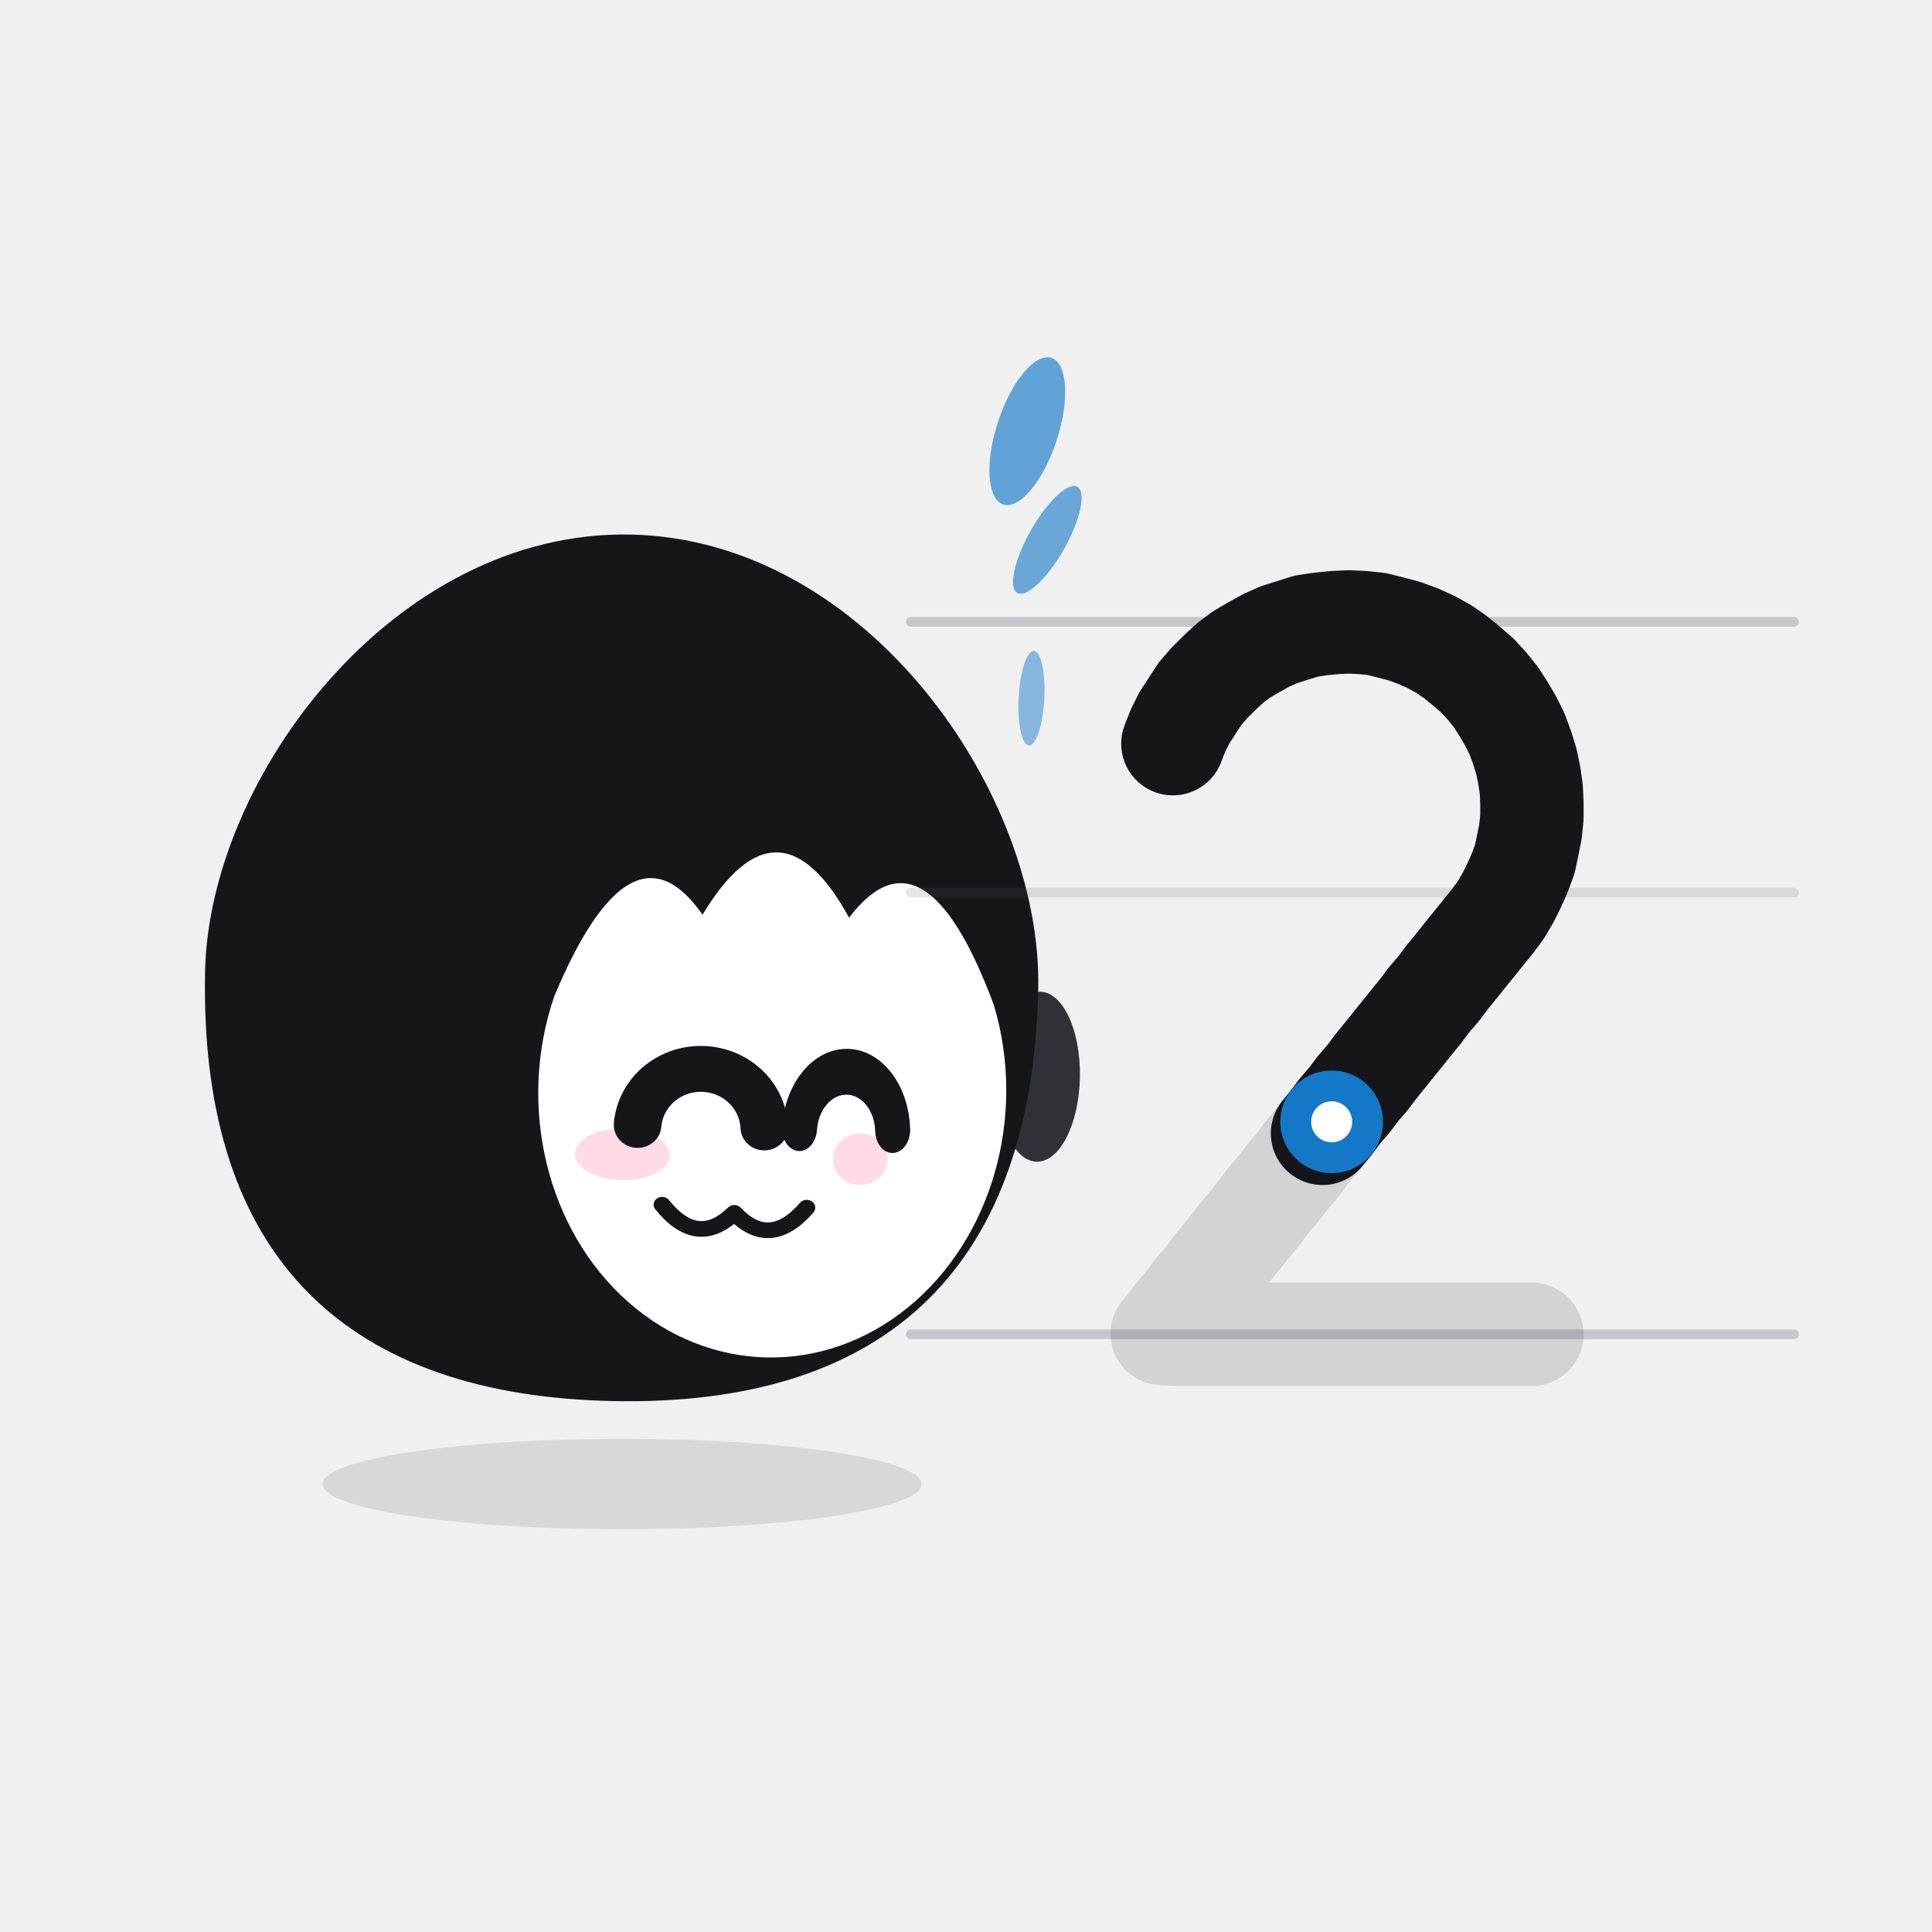
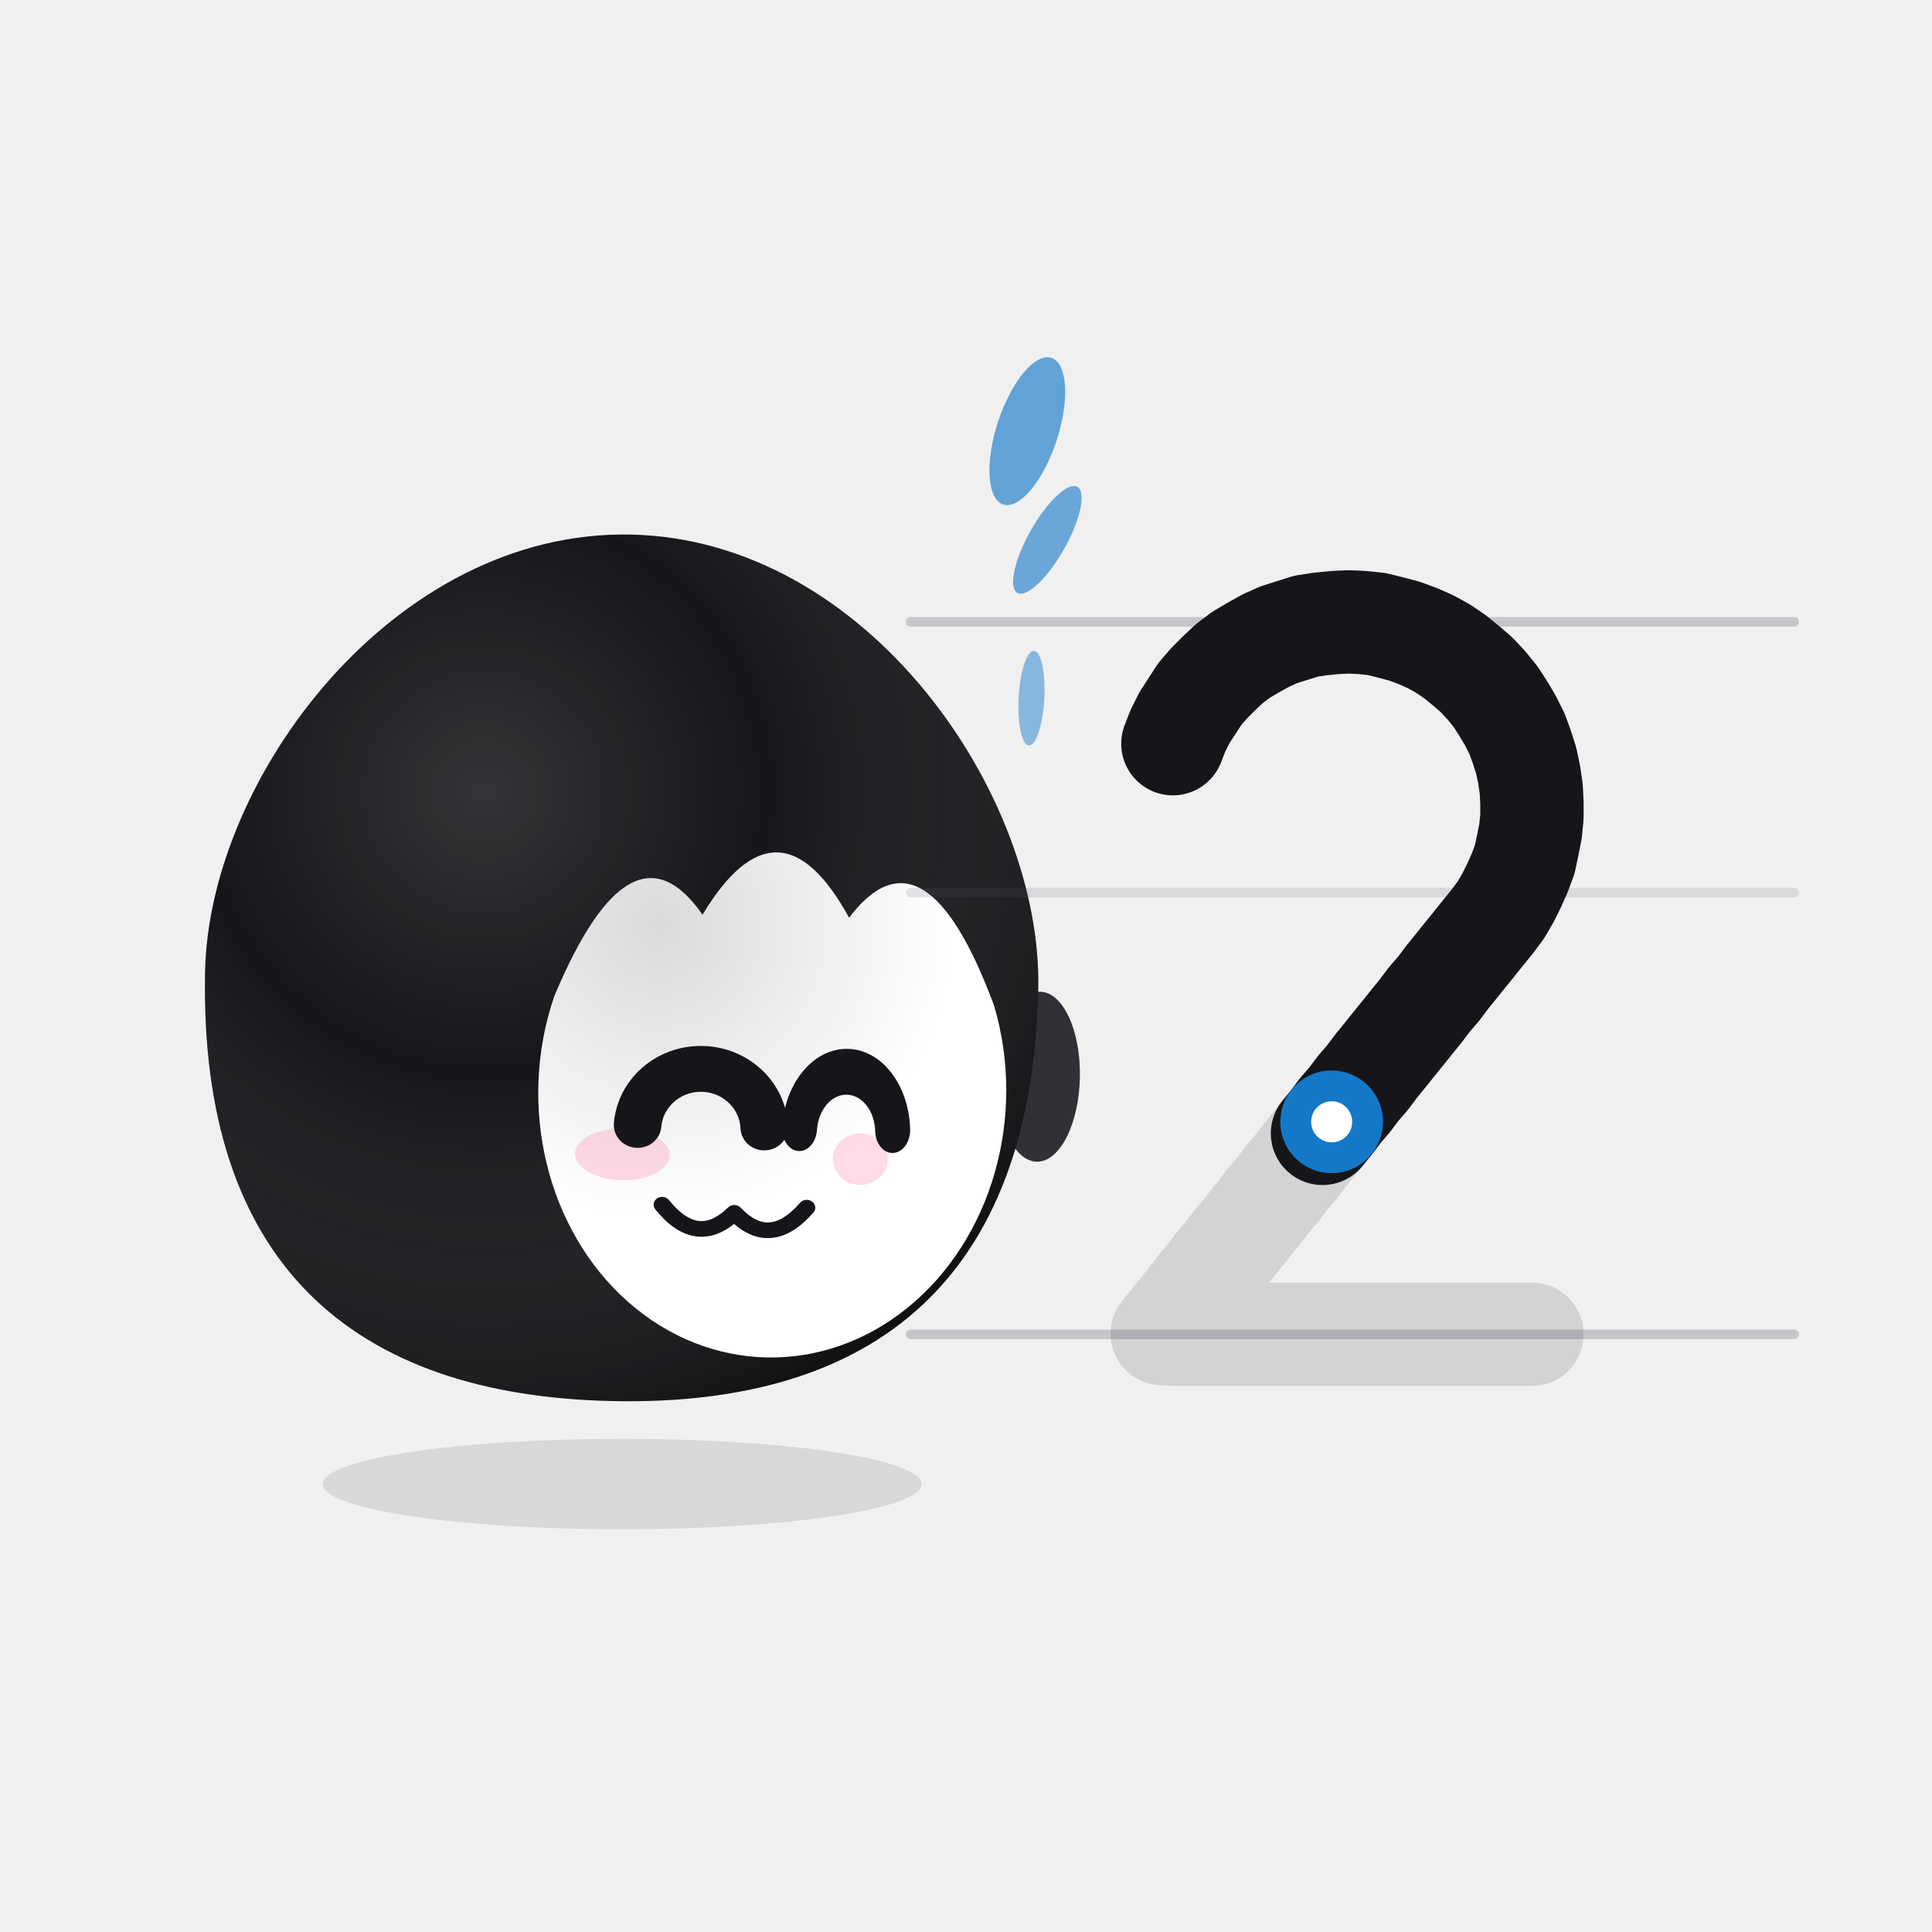
<svg xmlns="http://www.w3.org/2000/svg" width="320" height="320" viewBox="0 0 320 320">
  <defs>
+     <radialGradient id="bg0" gradientUnits="userSpaceOnUse" cx="-34" cy="-41.6" r="162" fx="-34" fy="-41.6">
+       <stop offset="0" stop-color="rgba(255,255,255,0.13)" />
+       <stop offset="0.42" stop-color="rgba(255,255,255,0)" />
+       <stop offset="1" stop-color="rgba(0,0,0,0.26)" />
+     </radialGradient>
    <clipPath id="bc1">
+       <path d="M89.447 7.159C97.932 33.648 90.112 63.326 70.212 80.16C50.311 96.993 23.047 96.993 3.146 80.16C-16.754 63.326 -24.574 33.648 -16.088 7.159Q1.501 -37.361 19.09 -13.13Q36.679 -43.756 54.268 -13.13Q71.857 -37.361 89.447 7.159Z" transform="matrix(0.69 0.014 -0.014 0.69 103.007 160.301)" />
+     </clipPath>
+     <radialGradient id="bg1" gradientUnits="userSpaceOnUse" cx="8.602" cy="-10.578" r="118.038" fx="8.602" fy="-10.578">
+       <stop offset="0" stop-color="rgba(0,0,0,0.146)" />
+       <stop offset="0.6" stop-color="rgba(0,0,0,0)" />
+     </radialGradient>
+     <clipPath id="bc2">
      <path d="M89.447 7.159C97.932 33.648 90.112 63.326 70.212 80.16C50.311 96.993 23.047 96.993 3.146 80.16C-16.754 63.326 -24.574 33.648 -16.088 7.159Q1.501 -37.361 19.09 -13.13Q36.679 -43.756 54.268 -13.13Q71.857 -37.361 89.447 7.159Z" transform="matrix(0.69 0.014 -0.014 0.69 103.007 160.301)" />
    </clipPath>
  </defs>
  <path d="M-10.812 126C-10.812 132.075 -43.422 137 -83.649 137C-123.875 137 -156.486 132.075 -156.486 126C-156.486 119.925 -123.875 115 -83.649 115C-43.422 115 -10.812 119.925 -10.812 126" fill="rgba(22,22,26,0.13)" fill-opacity="0.862" transform="matrix(0.681 0 0 0.681 160 160)" />
  <path d="M-10.215 -10.816C-8.289 -8.119 -9.498 -3.956 -12.914 -1.517C-16.33 0.922 -20.66 0.713 -22.585 -1.984C-24.511 -4.681 -23.302 -8.844 -19.886 -11.283C-16.47 -13.722 -12.14 -13.513 -10.215 -10.816" fill="#2A2A31" fill-opacity="0.963" transform="matrix(0.399 0.008 -0.014 0.69 172.002 178.336)" />
  <path d="M17.2 0C17.2 11.267 9.499 20.4 0 20.4C-9.499 20.4 -17.2 11.267 -17.2 0C-17.2 -11.267 -9.499 -20.4 0 -20.4C9.499 -20.4 17.2 -11.267 17.2 0" fill="#2A2A31" fill-opacity="0.963" transform="matrix(0.399 0.008 -0.014 0.69 172.002 178.336)" />
  <path d="M-6.7 -97.159C46.117 -97.159 86.3 -39.855 86.3 4.408C86.3 70.801 51.587 100.441 -6.7 100.441C-64.986 100.441 -99.7 70.801 -99.7 4.408C-99.7 -39.855 -59.516 -97.159 -6.7 -97.159Z" fill="#16161A" transform="matrix(0.69 0.014 -0.014 0.69 103.007 160.301)" />
  <path d="M0 -104C56.792 -104 100 -43.68 100 2.912C100 72.8 62.674 104 0 104C-62.674 104 -100 72.8 -100 2.912C-100 -43.68 -56.792 -104 0 -104Z" fill="#16161A" transform="matrix(0.69 0.014 -0.014 0.69 103.007 160.301)" />
+   <path d="M0 -104C56.792 -104 100 -43.68 100 2.912C100 72.8 62.674 104 0 104C-62.674 104 -100 72.8 -100 2.912C-100 -43.68 -56.792 -104 0 -104Z" fill="url(#bg0)" transform="matrix(0.69 0.014 -0.014 0.69 103.007 160.301)" />
  <path d="M89.447 7.159C97.932 33.648 90.112 63.326 70.212 80.16C50.311 96.993 23.047 96.993 3.146 80.16C-16.754 63.326 -24.574 33.648 -16.088 7.159Q1.501 -37.361 19.09 -13.13Q36.679 -43.756 54.268 -13.13Q71.857 -37.361 89.447 7.159Z" fill="#FFFFFF" transform="matrix(0.69 0.014 -0.014 0.69 103.007 160.301)" />
+   <g clip-path="url(#bc1)">
+     <path d="M89.447 7.159C97.932 33.648 90.112 63.326 70.212 80.16C50.311 96.993 23.047 96.993 3.146 80.16C-16.754 63.326 -24.574 33.648 -16.088 7.159Q1.501 -37.361 19.09 -13.13Q36.679 -43.756 54.268 -13.13Q71.857 -37.361 89.447 7.159Z" fill="url(#bg1)" transform="matrix(0.69 0.014 -0.014 0.69 103.007 160.301)" />
+   </g>
  <path d="M11.5 0C11.5 3.866 6.351 7 0 7C-6.351 7 -11.5 3.866 -11.5 0C-11.5 -3.866 -6.351 -7 0 -7C6.351 -7 11.5 -3.866 11.5 0" fill="rgba(255,138,168,0.42)" fill-opacity="0.7" transform="matrix(0.683 0.014 -0.012 0.61 103.077 191.211)" />
  <path d="M11.5 0C11.5 3.866 6.351 7 0 7C-6.351 7 -11.5 3.866 -11.5 0C-11.5 -3.866 -6.351 -7 0 -7C6.351 -7 11.5 -3.866 11.5 0" fill="rgba(255,138,168,0.42)" fill-opacity="0.7" transform="matrix(0.396 0.008 -0.012 0.61 142.494 191.999)" />
-   <g clip-path="url(#bc1)">
+   <g clip-path="url(#bc2)">
    <path d="M-15.968 -1.005C-15.438 -9.434 -8.446 -16 0 -16C8.446 -16 15.438 -9.434 15.968 -1.005" fill="none" stroke="#16161A" stroke-width="12" stroke-linecap="round" stroke-linejoin="round" transform="matrix(0.657 0.013 -0.013 0.633 116.085 187.169)" />
    <path d="M-15.968 -1.005C-15.438 -9.434 -8.446 -16 0 -16C8.446 -16 15.438 -9.434 15.968 -1.005" fill="none" stroke="#16161A" stroke-width="12" stroke-linecap="round" stroke-linejoin="round" transform="matrix(0.483 0.01 -0.013 0.633 140.129 187.65)" />
    <path d="M-20.4 -3.57Q-10.2 9.69 0 -1.53Q10.2 9.69 20.4 -3.57" fill="none" stroke="#16161A" stroke-width="4.8" stroke-linecap="round" stroke-linejoin="round" transform="matrix(0.587 0.012 -0.011 0.54 121.609 201.71)" />
  </g>
  <path d="M7.376 0C7.376 10.22 4.073 18.505 0 18.505C-4.073 18.505 -7.376 10.22 -7.376 0C-7.376 -10.22 -4.073 -18.505 0 -18.505C4.073 -18.505 7.376 -10.22 7.376 0" fill="#1478C9" fill-opacity="0.644" transform="matrix(0.656 0.216 -0.216 0.656 170.156 71.417)" />
  <path d="M4.57 0C4.57 8.077 2.524 14.624 0 14.624C-2.524 14.624 -4.57 8.077 -4.57 0C-4.57 -8.077 -2.524 -14.624 0 -14.624C2.524 -14.624 4.57 -8.077 4.57 0" fill="#1478C9" fill-opacity="0.608" transform="matrix(0.601 0.34 -0.34 0.601 173.473 89.422)" />
  <path d="M3.081 0C3.081 6.271 1.701 11.355 0 11.355C-1.701 11.355 -3.081 6.271 -3.081 0C-3.081 -6.271 -1.701 -11.355 0 -11.355C1.701 -11.355 3.081 -6.271 3.081 0" fill="#1478C9" fill-opacity="0.476" transform="matrix(0.69 0.037 -0.037 0.69 170.842 115.645)" />
  <path d="M-73.16 -59L73.16 -59" fill="none" stroke="#5C5C6E" stroke-width="1.6" stroke-linecap="round" stroke-linejoin="round" stroke-opacity="0.28" transform="matrix(1 0 0 1 224 162)" />
  <path d="M-73.16 -14.16L73.16 -14.16" fill="none" stroke="#5C5C6E" stroke-width="1.6" stroke-linecap="round" stroke-linejoin="round" stroke-opacity="0.15" transform="matrix(1 0 0 1 224 162)" />
  <path d="M-73.16 59L73.16 59" fill="none" stroke="#5C5C6E" stroke-width="1.6" stroke-linecap="round" stroke-linejoin="round" stroke-opacity="0.28" transform="matrix(1 0 0 1 224 162)" />
  <path d="M-0.252 -0.329L-0.245 -0.347L-0.236 -0.365L-0.225 -0.382L-0.214 -0.399L-0.201 -0.414L-0.187 -0.428L-0.172 -0.442L-0.156 -0.454L-0.139 -0.464L-0.121 -0.474L-0.103 -0.482L-0.084 -0.488L-0.065 -0.494L-0.045 -0.497L-0.025 -0.499L-0.005 -0.5L0.015 -0.499L0.034 -0.497L0.054 -0.492L0.073 -0.487L0.092 -0.48L0.11 -0.472L0.128 -0.462L0.144 -0.451L0.16 -0.438L0.175 -0.425L0.188 -0.411L0.201 -0.395L0.212 -0.378L0.222 -0.361L0.231 -0.343L0.238 -0.324L0.244 -0.305L0.248 -0.286L0.251 -0.266L0.252 -0.246L0.252 -0.226L0.25 -0.206L0.246 -0.186L0.242 -0.167L0.235 -0.148L0.227 -0.13L0.218 -0.112L0.208 -0.095L0.196 -0.079L0.183 -0.063L0.171 -0.048L0.158 -0.032L0.146 -0.017L0.133 -0.001L0.121 0.015L0.108 0.03L0.096 0.046L0.083 0.062L0.071 0.077L0.058 0.093L0.046 0.108L0.033 0.124L0.021 0.14L0.008 0.155L-0.004 0.171L-0.017 0.186L-0.029 0.202L-0.042 0.218L-0.054 0.233L-0.067 0.249L-0.079 0.265L-0.092 0.28L-0.104 0.296L-0.117 0.311L-0.129 0.327L-0.142 0.343L-0.154 0.358L-0.167 0.374L-0.179 0.389L-0.192 0.405L-0.204 0.421L-0.217 0.436L-0.229 0.452L-0.242 0.468L-0.254 0.483L-0.267 0.499L-0.249 0.5L-0.229 0.5L-0.209 0.5L-0.189 0.5L-0.169 0.5L-0.149 0.5L-0.129 0.5L-0.109 0.5L-0.089 0.5L-0.069 0.5L-0.049 0.5L-0.029 0.5L-0.009 0.5L0.011 0.5L0.031 0.5L0.051 0.5L0.071 0.5L0.091 0.5L0.111 0.5L0.131 0.5L0.151 0.5L0.171 0.5L0.191 0.5L0.211 0.5L0.231 0.5L0.251 0.5L0.252 0.5" fill="none" stroke="rgba(22,22,26,0.13)" stroke-width="0.145" stroke-linecap="round" stroke-linejoin="round" transform="matrix(118 0 0 118 224 162)" />
  <path d="M-0.252 -0.329L-0.245 -0.347L-0.236 -0.365L-0.225 -0.382L-0.214 -0.399L-0.201 -0.414L-0.187 -0.428L-0.172 -0.442L-0.156 -0.454L-0.139 -0.464L-0.121 -0.474L-0.103 -0.482L-0.084 -0.488L-0.065 -0.494L-0.045 -0.497L-0.025 -0.499L-0.005 -0.5L0.015 -0.499L0.034 -0.497L0.054 -0.492L0.073 -0.487L0.092 -0.48L0.11 -0.472L0.128 -0.462L0.144 -0.451L0.16 -0.438L0.175 -0.425L0.188 -0.411L0.201 -0.395L0.212 -0.378L0.222 -0.361L0.231 -0.343L0.238 -0.324L0.244 -0.305L0.248 -0.286L0.251 -0.266L0.252 -0.246L0.252 -0.226L0.25 -0.206L0.246 -0.186L0.242 -0.167L0.235 -0.148L0.227 -0.13L0.218 -0.112L0.208 -0.095L0.196 -0.079L0.183 -0.063L0.171 -0.048L0.158 -0.032L0.146 -0.017L0.133 -0.001L0.121 0.015L0.108 0.03L0.096 0.046L0.083 0.062L0.071 0.077L0.058 0.093L0.046 0.108L0.033 0.124L0.021 0.14L0.008 0.155L-0.004 0.171L-0.017 0.186L-0.029 0.202L-0.042 0.218L-0.029 0.202" fill="none" stroke="#16161A" stroke-width="0.145" stroke-linecap="round" stroke-linejoin="round" transform="matrix(118 0 0 118 224 162)" />
  <path d="M8.5 0C8.5 4.694 4.694 8.5 0 8.5C-4.694 8.5 -8.5 4.694 -8.5 0C-8.5 -4.694 -4.694 -8.5 0 -8.5C4.694 -8.5 8.5 -4.694 8.5 0" fill="#1478C9" transform="matrix(1 0 0 1 220.565 185.808)" />
  <path d="M3.4 0C3.4 1.878 1.878 3.4 0 3.4C-1.878 3.4 -3.4 1.878 -3.4 0C-3.4 -1.878 -1.878 -3.4 0 -3.4C1.878 -3.4 3.4 -1.878 3.4 0" fill="#FFFFFF" transform="matrix(1 0 0 1 220.565 185.808)" />
</svg>
